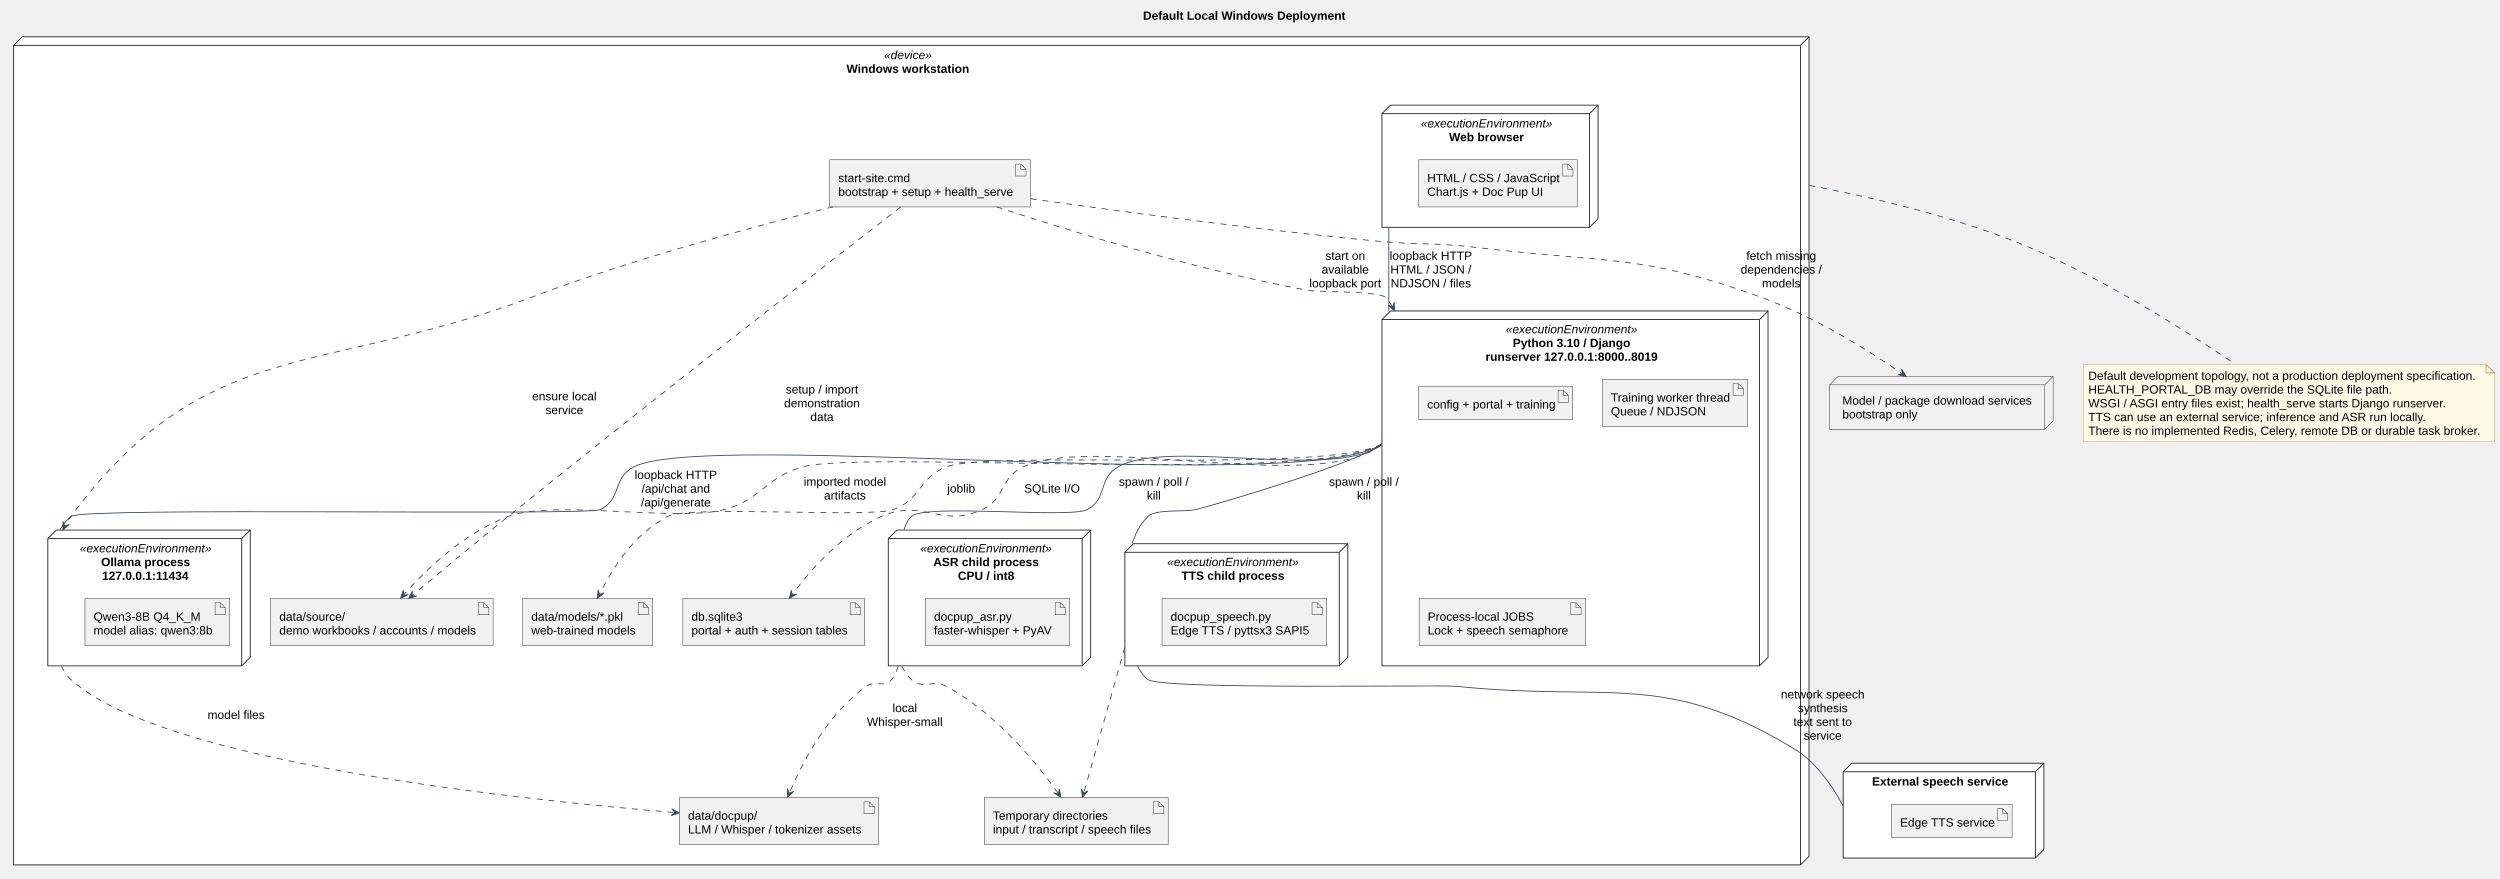
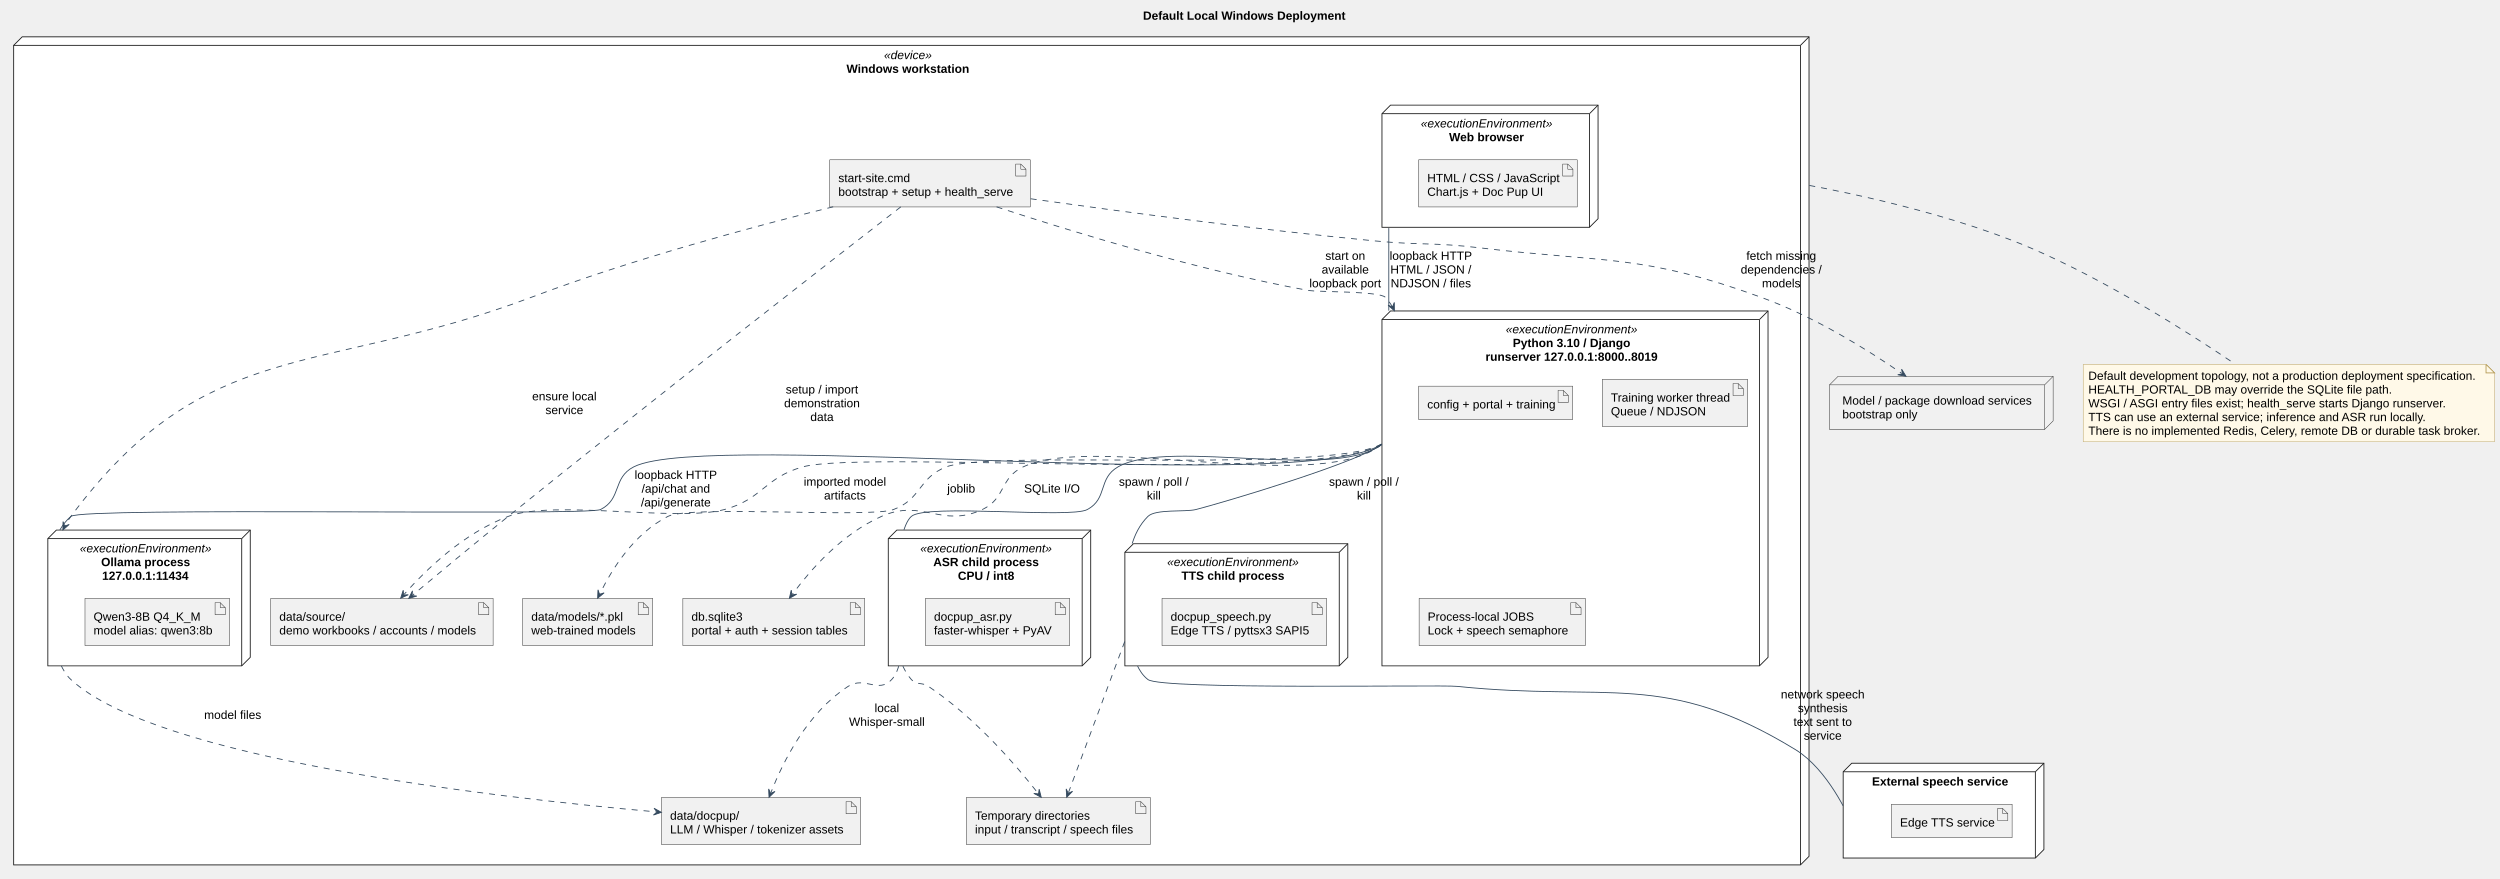
<svg xmlns="http://www.w3.org/2000/svg" contentStyleType="text/css" data-diagram-type="DESCRIPTION" height="1029px" preserveAspectRatio="none" style="width:2927px;height:1029px;background:#FFFFFF;" version="1.1" viewBox="0 0 2927 1029" width="2927px" zoomAndPan="magnify">
  <defs />
  <g>
    <g class="title" data-source-line="2">
      <text fill="#000000" font-family="Arial" font-size="14" font-weight="bold" lengthAdjust="spacing" textLength="237.241" x="1338.199" y="23.132">Default Local Windows Deployment</text>
    </g>
    <g class="cluster" data-entity="Host" data-source-line="3" data-uid="ent0002" id="cluster_Host">
      <polygon fill="#FFFFFF" points="16,53.099,26,43.099,2118,43.099,2118,1002.599,2108,1012.599,16,1012.599,16,53.099" style="stroke:#181818;stroke-width:1;" />
      <line style="stroke:#181818;stroke-width:1;" x1="2108" x2="2118" y1="53.099" y2="43.099" />
      <line style="stroke:#181818;stroke-width:1;" x1="16" x2="2108" y1="53.099" y2="53.099" />
      <line style="stroke:#181818;stroke-width:1;" x1="2108" x2="2108" y1="53.099" y2="1012.599" />
      <text fill="#000000" font-family="Arial" font-size="14" font-style="italic" lengthAdjust="spacing" textLength="56.041" x="1034.979" y="69.231">«device»</text>
      <text fill="#000000" font-family="Arial" font-size="14" font-weight="bold" lengthAdjust="spacing" textLength="143.89" x="991.055" y="85.329">Windows workstation</text>
    </g>
    <g class="cluster" data-entity="Browser" data-source-line="4" data-uid="ent0003" id="cluster_Browser">
      <polygon fill="#FFFFFF" points="1618,133.099,1628,123.099,1871,123.099,1871,256.099,1861,266.099,1618,266.099,1618,133.099" style="stroke:#181818;stroke-width:1;" />
      <line style="stroke:#181818;stroke-width:1;" x1="1861" x2="1871" y1="133.099" y2="123.099" />
      <line style="stroke:#181818;stroke-width:1;" x1="1618" x2="1861" y1="133.099" y2="133.099" />
      <line style="stroke:#181818;stroke-width:1;" x1="1861" x2="1861" y1="133.099" y2="266.099" />
      <text fill="#000000" font-family="Arial" font-size="14" font-style="italic" lengthAdjust="spacing" textLength="154.096" x="1663.452" y="149.231">«executionEnvironment»</text>
      <text fill="#000000" font-family="Arial" font-size="14" font-weight="bold" lengthAdjust="spacing" textLength="87.903" x="1696.548" y="165.329">Web browser</text>
    </g>
    <g class="cluster" data-entity="Django" data-source-line="7" data-uid="ent0005" id="cluster_Django">
      <polygon fill="#FFFFFF" points="1618,374.099,1628,364.099,2070,364.099,2070,769.599,2060,779.599,1618,779.599,1618,374.099" style="stroke:#181818;stroke-width:1;" />
      <line style="stroke:#181818;stroke-width:1;" x1="2060" x2="2070" y1="374.099" y2="364.099" />
      <line style="stroke:#181818;stroke-width:1;" x1="1618" x2="2060" y1="374.099" y2="374.099" />
      <line style="stroke:#181818;stroke-width:1;" x1="2060" x2="2060" y1="374.099" y2="779.599" />
      <text fill="#000000" font-family="Arial" font-size="14" font-style="italic" lengthAdjust="spacing" textLength="154.096" x="1762.952" y="390.231">«executionEnvironment»</text>
      <text fill="#000000" font-family="Arial" font-size="14" font-weight="bold" lengthAdjust="spacing" textLength="137.69" x="1771.155" y="406.329">Python 3.10 / Django</text>
      <text fill="#000000" font-family="Arial" font-size="14" font-weight="bold" lengthAdjust="spacing" textLength="201.599" x="1739.201" y="422.428">runserver 127.0.0.1:8000..8019</text>
    </g>
    <g class="cluster" data-entity="Ollama" data-source-line="12" data-uid="ent0009" id="cluster_Ollama">
      <polygon fill="#FFFFFF" points="56,630.599,66,620.599,293,620.599,293,769.599,283,779.599,56,779.599,56,630.599" style="stroke:#181818;stroke-width:1;" />
      <line style="stroke:#181818;stroke-width:1;" x1="283" x2="293" y1="630.599" y2="620.599" />
      <line style="stroke:#181818;stroke-width:1;" x1="56" x2="283" y1="630.599" y2="630.599" />
      <line style="stroke:#181818;stroke-width:1;" x1="283" x2="283" y1="630.599" y2="779.599" />
      <text fill="#000000" font-family="Arial" font-size="14" font-style="italic" lengthAdjust="spacing" textLength="154.096" x="93.452" y="646.731">«executionEnvironment»</text>
      <text fill="#000000" font-family="Arial" font-size="14" font-weight="bold" lengthAdjust="spacing" textLength="104.275" x="118.362" y="662.829">Ollama process</text>
      <text fill="#000000" font-family="Arial" font-size="14" font-weight="bold" lengthAdjust="spacing" textLength="101.978" x="119.511" y="678.928">127.0.0.1:11434</text>
    </g>
    <g class="cluster" data-entity="ASR" data-source-line="15" data-uid="ent0011" id="cluster_ASR">
      <polygon fill="#FFFFFF" points="1040,630.599,1050,620.599,1277,620.599,1277,769.599,1267,779.599,1040,779.599,1040,630.599" style="stroke:#181818;stroke-width:1;" />
      <line style="stroke:#181818;stroke-width:1;" x1="1267" x2="1277" y1="630.599" y2="620.599" />
      <line style="stroke:#181818;stroke-width:1;" x1="1040" x2="1267" y1="630.599" y2="630.599" />
      <line style="stroke:#181818;stroke-width:1;" x1="1267" x2="1267" y1="630.599" y2="779.599" />
      <text fill="#000000" font-family="Arial" font-size="14" font-style="italic" lengthAdjust="spacing" textLength="154.096" x="1077.452" y="646.731">«executionEnvironment»</text>
      <text fill="#000000" font-family="Arial" font-size="14" font-weight="bold" lengthAdjust="spacing" textLength="123.703" x="1092.648" y="662.829">ASR child process</text>
      <text fill="#000000" font-family="Arial" font-size="14" font-weight="bold" lengthAdjust="spacing" textLength="66.117" x="1121.441" y="678.928">CPU / int8</text>
    </g>
    <g class="cluster" data-entity="TTS" data-source-line="18" data-uid="ent0013" id="cluster_TTS">
      <polygon fill="#FFFFFF" points="1317,646.599,1327,636.599,1578,636.599,1578,769.599,1568,779.599,1317,779.599,1317,646.599" style="stroke:#181818;stroke-width:1;" />
      <line style="stroke:#181818;stroke-width:1;" x1="1568" x2="1578" y1="646.599" y2="636.599" />
      <line style="stroke:#181818;stroke-width:1;" x1="1317" x2="1568" y1="646.599" y2="646.599" />
      <line style="stroke:#181818;stroke-width:1;" x1="1568" x2="1568" y1="646.599" y2="779.599" />
      <text fill="#000000" font-family="Arial" font-size="14" font-style="italic" lengthAdjust="spacing" textLength="154.096" x="1366.452" y="662.731">«executionEnvironment»</text>
      <text fill="#000000" font-family="Arial" font-size="14" font-weight="bold" lengthAdjust="spacing" textLength="120.586" x="1383.207" y="678.829">TTS child process</text>
    </g>
    <g class="cluster" data-entity="Edge" data-source-line="28" data-uid="ent0021" id="cluster_Edge">
      <polygon fill="#FFFFFF" points="2158,903.599,2168,893.599,2393,893.599,2393,994.599,2383,1004.599,2158,1004.599,2158,903.599" style="stroke:#181818;stroke-width:1;" />
      <line style="stroke:#181818;stroke-width:1;" x1="2383" x2="2393" y1="903.599" y2="893.599" />
      <line style="stroke:#181818;stroke-width:1;" x1="2158" x2="2383" y1="903.599" y2="903.599" />
      <line style="stroke:#181818;stroke-width:1;" x1="2383" x2="2383" y1="903.599" y2="1004.599" />
      <text fill="#000000" font-family="Arial" font-size="14" font-weight="bold" lengthAdjust="spacing" textLength="159.544" x="2191.728" y="919.731">External speech service</text>
    </g>
    <g class="entity" data-entity="DB" data-source-line="21" data-uid="ent0015" id="entity_DB">
      <rect fill="#F1F1F1" height="55.197" style="stroke:#181818;stroke-width:0.5;" width="212.895" x="799.5" y="700.599" />
      <polygon fill="#F1F1F1" points="995.395,705.599,995.395,719.599,1007.395,719.599,1007.395,711.599,1001.395,705.599,995.395,705.599" style="stroke:#181818;stroke-width:0.5;" />
      <line style="stroke:#181818;stroke-width:0.5;" x1="1001.395" x2="1001.395" y1="705.599" y2="711.599" />
      <line style="stroke:#181818;stroke-width:0.5;" x1="1007.395" x2="1001.395" y1="711.599" y2="711.599" />
      <text fill="#000000" font-family="Arial" font-size="14" lengthAdjust="spacing" textLength="59.931" x="809.5" y="726.731">db.sqlite3</text>
      <text fill="#000000" font-family="Arial" font-size="14" lengthAdjust="spacing" textLength="182.895" x="809.5" y="742.829">portal + auth + session tables</text>
    </g>
    <g class="entity" data-entity="Models" data-source-line="22" data-uid="ent0016" id="entity_Models">
      <rect fill="#F1F1F1" height="55.197" style="stroke:#181818;stroke-width:0.5;" width="152.172" x="612" y="700.599" />
      <polygon fill="#F1F1F1" points="747.172,705.599,747.172,719.599,759.172,719.599,759.172,711.599,753.172,705.599,747.172,705.599" style="stroke:#181818;stroke-width:0.5;" />
      <line style="stroke:#181818;stroke-width:0.5;" x1="753.172" x2="753.172" y1="705.599" y2="711.599" />
      <line style="stroke:#181818;stroke-width:0.5;" x1="759.172" x2="753.172" y1="711.599" y2="711.599" />
      <text fill="#000000" font-family="Arial" font-size="14" lengthAdjust="spacing" textLength="107.393" x="622" y="726.731">data/models/*.pkl</text>
      <text fill="#000000" font-family="Arial" font-size="14" lengthAdjust="spacing" textLength="122.172" x="622" y="742.829">web-trained models</text>
    </g>
    <g class="entity" data-entity="AI" data-source-line="23" data-uid="ent0017" id="entity_AI">
-       <rect fill="#F1F1F1" height="55.197" style="stroke:#181818;stroke-width:0.5;" width="233.075" x="795.5" y="933.599" />
-       <polygon fill="#F1F1F1" points="1011.575,938.599,1011.575,952.599,1023.575,952.599,1023.575,944.599,1017.575,938.599,1011.575,938.599" style="stroke:#181818;stroke-width:0.5;" />
-       <line style="stroke:#181818;stroke-width:0.5;" x1="1017.575" x2="1017.575" y1="938.599" y2="944.599" />
-       <line style="stroke:#181818;stroke-width:0.5;" x1="1023.575" x2="1017.575" y1="944.599" y2="944.599" />
-       <text fill="#000000" font-family="Arial" font-size="14" lengthAdjust="spacing" textLength="80.958" x="805.5" y="959.731">data/docpup/</text>
-       <text fill="#000000" font-family="Arial" font-size="14" lengthAdjust="spacing" textLength="203.075" x="805.5" y="975.829">LLM / Whisper / tokenizer assets</text>
+       <rect fill="#F1F1F1" height="55.197" style="stroke:#181818;stroke-width:0.5;" width="233.075" x="774.5" y="933.599" />
+       <polygon fill="#F1F1F1" points="990.575,938.599,990.575,952.599,1002.575,952.599,1002.575,944.599,996.575,938.599,990.575,938.599" style="stroke:#181818;stroke-width:0.5;" />
+       <line style="stroke:#181818;stroke-width:0.5;" x1="996.575" x2="996.575" y1="938.599" y2="944.599" />
+       <line style="stroke:#181818;stroke-width:0.5;" x1="1002.575" x2="996.575" y1="944.599" y2="944.599" />
+       <text fill="#000000" font-family="Arial" font-size="14" lengthAdjust="spacing" textLength="80.958" x="784.5" y="959.731">data/docpup/</text>
+       <text fill="#000000" font-family="Arial" font-size="14" lengthAdjust="spacing" textLength="203.075" x="784.5" y="975.829">LLM / Whisper / tokenizer assets</text>
    </g>
    <g class="entity" data-entity="Source" data-source-line="24" data-uid="ent0018" id="entity_Source">
      <rect fill="#F1F1F1" height="55.197" style="stroke:#181818;stroke-width:0.5;" width="260.33" x="317" y="700.599" />
      <polygon fill="#F1F1F1" points="560.33,705.599,560.33,719.599,572.33,719.599,572.33,711.599,566.33,705.599,560.33,705.599" style="stroke:#181818;stroke-width:0.5;" />
      <line style="stroke:#181818;stroke-width:0.5;" x1="566.33" x2="566.33" y1="705.599" y2="711.599" />
      <line style="stroke:#181818;stroke-width:0.5;" x1="572.33" x2="566.33" y1="711.599" y2="711.599" />
      <text fill="#000000" font-family="Arial" font-size="14" lengthAdjust="spacing" textLength="77.048" x="327" y="726.731">data/source/</text>
      <text fill="#000000" font-family="Arial" font-size="14" lengthAdjust="spacing" textLength="230.33" x="327" y="742.829">demo workbooks / accounts / models</text>
    </g>
    <g class="entity" data-entity="Temp" data-source-line="25" data-uid="ent0019" id="entity_Temp">
-       <rect fill="#F1F1F1" height="55.197" style="stroke:#181818;stroke-width:0.5;" width="215.199" x="1152.5" y="933.599" />
-       <polygon fill="#F1F1F1" points="1350.699,938.599,1350.699,952.599,1362.699,952.599,1362.699,944.599,1356.699,938.599,1350.699,938.599" style="stroke:#181818;stroke-width:0.5;" />
-       <line style="stroke:#181818;stroke-width:0.5;" x1="1356.699" x2="1356.699" y1="938.599" y2="944.599" />
-       <line style="stroke:#181818;stroke-width:0.5;" x1="1362.699" x2="1356.699" y1="944.599" y2="944.599" />
-       <text fill="#000000" font-family="Arial" font-size="14" lengthAdjust="spacing" textLength="136.151" x="1162.5" y="959.731">Temporary directories</text>
-       <text fill="#000000" font-family="Arial" font-size="14" lengthAdjust="spacing" textLength="185.199" x="1162.5" y="975.829">input / transcript / speech files</text>
+       <rect fill="#F1F1F1" height="55.197" style="stroke:#181818;stroke-width:0.5;" width="215.199" x="1131.5" y="933.599" />
+       <polygon fill="#F1F1F1" points="1329.699,938.599,1329.699,952.599,1341.699,952.599,1341.699,944.599,1335.699,938.599,1329.699,938.599" style="stroke:#181818;stroke-width:0.5;" />
+       <line style="stroke:#181818;stroke-width:0.5;" x1="1335.699" x2="1335.699" y1="938.599" y2="944.599" />
+       <line style="stroke:#181818;stroke-width:0.5;" x1="1341.699" x2="1335.699" y1="944.599" y2="944.599" />
+       <text fill="#000000" font-family="Arial" font-size="14" lengthAdjust="spacing" textLength="136.151" x="1141.5" y="959.731">Temporary directories</text>
+       <text fill="#000000" font-family="Arial" font-size="14" lengthAdjust="spacing" textLength="185.199" x="1141.5" y="975.829">input / transcript / speech files</text>
    </g>
    <g class="entity" data-entity="Launcher" data-source-line="26" data-uid="ent0020" id="entity_Launcher">
      <rect fill="#F1F1F1" height="55.197" style="stroke:#181818;stroke-width:0.5;" width="234.695" x="971.5" y="187.099" />
      <polygon fill="#F1F1F1" points="1189.195,192.099,1189.195,206.099,1201.195,206.099,1201.195,198.099,1195.195,192.099,1189.195,192.099" style="stroke:#181818;stroke-width:0.5;" />
      <line style="stroke:#181818;stroke-width:0.5;" x1="1195.195" x2="1195.195" y1="192.099" y2="198.099" />
      <line style="stroke:#181818;stroke-width:0.5;" x1="1201.195" x2="1195.195" y1="198.099" y2="198.099" />
      <text fill="#000000" font-family="Arial" font-size="14" lengthAdjust="spacing" textLength="84.014" x="981.5" y="213.231">start-site.cmd</text>
      <text fill="#000000" font-family="Arial" font-size="14" lengthAdjust="spacing" textLength="204.695" x="981.5" y="229.329">bootstrap + setup + health_serve</text>
    </g>
    <g class="entity" data-entity="Front" data-source-line="5" data-uid="ent0004" id="entity_Front">
      <rect fill="#F1F1F1" height="55.197" style="stroke:#181818;stroke-width:0.5;" width="185.593" x="1661" y="187.099" />
      <polygon fill="#F1F1F1" points="1829.593,192.099,1829.593,206.099,1841.593,206.099,1841.593,198.099,1835.593,192.099,1829.593,192.099" style="stroke:#181818;stroke-width:0.5;" />
      <line style="stroke:#181818;stroke-width:0.5;" x1="1835.593" x2="1835.593" y1="192.099" y2="198.099" />
      <line style="stroke:#181818;stroke-width:0.5;" x1="1841.593" x2="1835.593" y1="198.099" y2="198.099" />
      <text fill="#000000" font-family="Arial" font-size="14" lengthAdjust="spacing" textLength="155.593" x="1671" y="213.231">HTML / CSS / JavaScript</text>
      <text fill="#000000" font-family="Arial" font-size="14" lengthAdjust="spacing" textLength="135.775" x="1671" y="229.329">Chart.js + Doc Pup UI</text>
    </g>
    <g class="entity" data-entity="App" data-source-line="8" data-uid="ent0006" id="entity_App">
      <rect fill="#F1F1F1" height="39.099" style="stroke:#181818;stroke-width:0.5;" width="180.206" x="1661" y="452.099" />
      <polygon fill="#F1F1F1" points="1824.206,457.099,1824.206,471.099,1836.206,471.099,1836.206,463.099,1830.206,457.099,1824.206,457.099" style="stroke:#181818;stroke-width:0.5;" />
      <line style="stroke:#181818;stroke-width:0.5;" x1="1830.206" x2="1830.206" y1="457.099" y2="463.099" />
      <line style="stroke:#181818;stroke-width:0.5;" x1="1836.206" x2="1830.206" y1="463.099" y2="463.099" />
      <text fill="#000000" font-family="Arial" font-size="14" lengthAdjust="spacing" textLength="150.206" x="1671" y="478.231">config + portal + training</text>
    </g>
    <g class="entity" data-entity="Worker" data-source-line="9" data-uid="ent0007" id="entity_Worker">
      <rect fill="#F1F1F1" height="55.197" style="stroke:#181818;stroke-width:0.5;" width="170.061" x="1876" y="444.099" />
      <polygon fill="#F1F1F1" points="2029.062,449.099,2029.062,463.099,2041.062,463.099,2041.062,455.099,2035.062,449.099,2029.062,449.099" style="stroke:#181818;stroke-width:0.5;" />
      <line style="stroke:#181818;stroke-width:0.5;" x1="2035.062" x2="2035.062" y1="449.099" y2="455.099" />
      <line style="stroke:#181818;stroke-width:0.5;" x1="2041.062" x2="2035.062" y1="455.099" y2="455.099" />
      <text fill="#000000" font-family="Arial" font-size="14" lengthAdjust="spacing" textLength="140.061" x="1886" y="470.231">Training worker thread</text>
      <text fill="#000000" font-family="Arial" font-size="14" lengthAdjust="spacing" textLength="111.262" x="1886" y="486.329">Queue / NDJSON</text>
    </g>
    <g class="entity" data-entity="Locks" data-source-line="10" data-uid="ent0008" id="entity_Locks">
      <rect fill="#F1F1F1" height="55.197" style="stroke:#181818;stroke-width:0.5;" width="194.602" x="1661.5" y="700.599" />
      <polygon fill="#F1F1F1" points="1839.102,705.599,1839.102,719.599,1851.102,719.599,1851.102,711.599,1845.102,705.599,1839.102,705.599" style="stroke:#181818;stroke-width:0.5;" />
      <line style="stroke:#181818;stroke-width:0.5;" x1="1845.102" x2="1845.102" y1="705.599" y2="711.599" />
      <line style="stroke:#181818;stroke-width:0.5;" x1="1851.102" x2="1845.102" y1="711.599" y2="711.599" />
      <text fill="#000000" font-family="Arial" font-size="14" lengthAdjust="spacing" textLength="124.482" x="1671.5" y="726.731">Process-local JOBS</text>
      <text fill="#000000" font-family="Arial" font-size="14" lengthAdjust="spacing" textLength="164.602" x="1671.5" y="742.829">Lock + speech semaphore</text>
    </g>
    <g class="entity" data-entity="Qwen" data-source-line="13" data-uid="ent0010" id="entity_Qwen">
      <rect fill="#F1F1F1" height="55.197" style="stroke:#181818;stroke-width:0.5;" width="169.31" x="99.5" y="700.599" />
      <polygon fill="#F1F1F1" points="251.81,705.599,251.81,719.599,263.81,719.599,263.81,711.599,257.81,705.599,251.81,705.599" style="stroke:#181818;stroke-width:0.5;" />
      <line style="stroke:#181818;stroke-width:0.5;" x1="257.81" x2="257.81" y1="705.599" y2="711.599" />
      <line style="stroke:#181818;stroke-width:0.5;" x1="263.81" x2="257.81" y1="711.599" y2="711.599" />
      <text fill="#000000" font-family="Arial" font-size="14" lengthAdjust="spacing" textLength="125.282" x="109.5" y="726.731">Qwen3-8B Q4_K_M</text>
      <text fill="#000000" font-family="Arial" font-size="14" lengthAdjust="spacing" textLength="139.31" x="109.5" y="742.829">model alias: qwen3:8b</text>
    </g>
    <g class="entity" data-entity="AsrCode" data-source-line="16" data-uid="ent0012" id="entity_AsrCode">
      <rect fill="#F1F1F1" height="55.197" style="stroke:#181818;stroke-width:0.5;" width="168.886" x="1083.5" y="700.599" />
      <polygon fill="#F1F1F1" points="1235.386,705.599,1235.386,719.599,1247.386,719.599,1247.386,711.599,1241.386,705.599,1235.386,705.599" style="stroke:#181818;stroke-width:0.5;" />
      <line style="stroke:#181818;stroke-width:0.5;" x1="1241.386" x2="1241.386" y1="705.599" y2="711.599" />
      <line style="stroke:#181818;stroke-width:0.5;" x1="1247.386" x2="1241.386" y1="711.599" y2="711.599" />
      <text fill="#000000" font-family="Arial" font-size="14" lengthAdjust="spacing" textLength="91.841" x="1093.5" y="726.731">docpup_asr.py</text>
      <text fill="#000000" font-family="Arial" font-size="14" lengthAdjust="spacing" textLength="138.886" x="1093.5" y="742.829">faster-whisper + PyAV</text>
    </g>
    <g class="entity" data-entity="SpeechCode" data-source-line="19" data-uid="ent0014" id="entity_SpeechCode">
      <rect fill="#F1F1F1" height="55.197" style="stroke:#181818;stroke-width:0.5;" width="192.627" x="1360.5" y="700.599" />
      <polygon fill="#F1F1F1" points="1536.127,705.599,1536.127,719.599,1548.127,719.599,1548.127,711.599,1542.127,705.599,1536.127,705.599" style="stroke:#181818;stroke-width:0.5;" />
      <line style="stroke:#181818;stroke-width:0.5;" x1="1542.127" x2="1542.127" y1="705.599" y2="711.599" />
      <line style="stroke:#181818;stroke-width:0.5;" x1="1548.127" x2="1542.127" y1="711.599" y2="711.599" />
      <text fill="#000000" font-family="Arial" font-size="14" lengthAdjust="spacing" textLength="117.537" x="1370.5" y="726.731">docpup_speech.py</text>
      <text fill="#000000" font-family="Arial" font-size="14" lengthAdjust="spacing" textLength="162.627" x="1370.5" y="742.829">Edge TTS / pyttsx3 SAPI5</text>
    </g>
    <g class="entity" data-entity="CloudTTS" data-source-line="29" data-uid="ent0022" id="entity_CloudTTS">
      <rect fill="#F1F1F1" height="39.099" style="stroke:#181818;stroke-width:0.5;" width="141.262" x="2214.5" y="941.599" />
      <polygon fill="#F1F1F1" points="2338.762,946.599,2338.762,960.599,2350.762,960.599,2350.762,952.599,2344.762,946.599,2338.762,946.599" style="stroke:#181818;stroke-width:0.5;" />
      <line style="stroke:#181818;stroke-width:0.5;" x1="2344.762" x2="2344.762" y1="946.599" y2="952.599" />
      <line style="stroke:#181818;stroke-width:0.5;" x1="2350.762" x2="2344.762" y1="952.599" y2="952.599" />
      <text fill="#000000" font-family="Arial" font-size="14" lengthAdjust="spacing" textLength="111.262" x="2224.5" y="967.731">Edge TTS service</text>
    </g>
    <g class="entity" data-entity="Downloads" data-source-line="31" data-uid="ent0023" id="entity_Downloads">
      <polygon fill="#F1F1F1" points="2142,450.599,2152,440.599,2403.792,440.599,2403.792,492.796,2393.792,502.796,2142,502.796,2142,450.599" style="stroke:#181818;stroke-width:0.5;" />
      <line style="stroke:#181818;stroke-width:0.5;" x1="2393.792" x2="2403.792" y1="450.599" y2="440.599" />
      <line style="stroke:#181818;stroke-width:0.5;" x1="2142" x2="2393.792" y1="450.599" y2="450.599" />
      <line style="stroke:#181818;stroke-width:0.5;" x1="2393.792" x2="2393.792" y1="450.599" y2="502.796" />
      <text fill="#000000" font-family="Arial" font-size="14" lengthAdjust="spacing" textLength="221.792" x="2157" y="473.731">Model / package download services</text>
      <text fill="#000000" font-family="Arial" font-size="14" lengthAdjust="spacing" textLength="87.944" x="2157" y="489.829">bootstrap only</text>
    </g>
    <g class="entity" data-entity="GMN40" data-source-line="49" data-uid="ent0041" id="entity_GMN40">
      <path d="M2439,426.599 L2439,517.092 L2920.64,517.092 L2920.64,436.599 L2910.64,426.599 L2439,426.599" fill="#FFF9E8" style="stroke:#B49A55;stroke-width:0.5;" />
      <path d="M2910.64,426.599 L2910.64,436.599 L2920.64,436.599 L2910.64,426.599" fill="#FFF9E8" style="stroke:#B49A55;stroke-width:1;" />
      <text fill="#000000" font-family="Arial" font-size="14" lengthAdjust="spacing" textLength="454.508" x="2445" y="444.731">Default development topology, not a production deployment specification.</text>
      <text fill="#000000" font-family="Arial" font-size="14" lengthAdjust="spacing" textLength="357.93" x="2445" y="460.829">HEALTH_PORTAL_DB may override the SQLite file path.</text>
      <text fill="#000000" font-family="Arial" font-size="14" lengthAdjust="spacing" textLength="420.157" x="2445" y="476.928">WSGI / ASGI entry files exist; health_serve starts Django runserver.</text>
      <text fill="#000000" font-family="Arial" font-size="14" lengthAdjust="spacing" textLength="396.86" x="2445" y="493.026">TTS can use an external service; inference and ASR run locally.</text>
      <text fill="#000000" font-family="Arial" font-size="14" lengthAdjust="spacing" textLength="460.64" x="2445" y="509.125">There is no implemented Redis, Celery, remote DB or durable task broker.</text>
    </g>
    <g class="link" data-entity-1="Browser" data-entity-2="Django" data-source-line="32" data-uid="lnk24" id="link_Browser_Django">
      <path d="M1626,267.036 C1626,267.439 1626,267.843 1626,268.249 C1626,269.06 1626,269.878 1626,270.702 C1626,272.349 1626,274.021 1626,275.715 C1626,282.491 1626,289.623 1626,296.992 C1626,311.731 1626,327.421 1626,343.11 C1626,347.032 1626,350.954 1626,354.862 C1626,356.815 1626,358.765 1626,360.71 C1626,361.682 1626,362.653 1626,363.622" fill="none" id="Browser-Django" style="stroke:#34495E;stroke-width:1;" />
      <text fill="#000000" font-family="Arial" font-size="14" lengthAdjust="spacing" textLength="56.041" x="1627" y="304.231">loopback</text>
      <text fill="#000000" font-family="Arial" font-size="14" lengthAdjust="spacing" textLength="3.89" x="1683.041" y="304.231"> </text>
      <text fill="#000000" font-family="Arial" font-size="14" lengthAdjust="spacing" textLength="36.552" x="1686.931" y="304.231">HTTP</text>
      <text fill="#000000" font-family="Arial" font-size="14" lengthAdjust="spacing" textLength="38.11" x="1627.793" y="320.329">HTML</text>
      <text fill="#000000" font-family="Arial" font-size="14" lengthAdjust="spacing" textLength="3.89" x="1665.903" y="320.329"> </text>
      <text fill="#000000" font-family="Arial" font-size="14" lengthAdjust="spacing" textLength="3.89" x="1669.793" y="320.329">/</text>
      <text fill="#000000" font-family="Arial" font-size="14" lengthAdjust="spacing" textLength="3.89" x="1673.683" y="320.329"> </text>
      <text fill="#000000" font-family="Arial" font-size="14" lengthAdjust="spacing" textLength="37.338" x="1677.572" y="320.329">JSON</text>
      <text fill="#000000" font-family="Arial" font-size="14" lengthAdjust="spacing" textLength="3.89" x="1714.91" y="320.329"> </text>
      <text fill="#000000" font-family="Arial" font-size="14" lengthAdjust="spacing" textLength="3.89" x="1718.8" y="320.329">/</text>
      <text fill="#000000" font-family="Arial" font-size="14" lengthAdjust="spacing" textLength="57.559" x="1628.179" y="336.428">NDJSON</text>
      <text fill="#000000" font-family="Arial" font-size="14" lengthAdjust="spacing" textLength="3.89" x="1685.738" y="336.428"> </text>
      <text fill="#000000" font-family="Arial" font-size="14" lengthAdjust="spacing" textLength="3.89" x="1689.627" y="336.428">/</text>
      <text fill="#000000" font-family="Arial" font-size="14" lengthAdjust="spacing" textLength="3.89" x="1693.517" y="336.428"> </text>
      <text fill="#000000" font-family="Arial" font-size="14" lengthAdjust="spacing" textLength="24.896" x="1697.407" y="336.428">files</text>
    </g>
    <g class="link" data-entity-1="Django" data-entity-2="Ollama" data-source-line="33" data-uid="lnk25" id="link_Django_Ollama">
      <path d="M1617.098,520.367 C1616.723,520.607 1616.339,520.846 1615.945,521.081 C1615.156,521.553 1614.33,522.016 1613.467,522.47 C1610.013,524.288 1605.963,525.968 1601.356,527.52 C1592.143,530.624 1580.702,533.214 1567.347,535.357 C1540.636,539.643 1506.27,542.14 1466.759,543.387 C1387.736,545.879 1288.13,543.366 1188.023,540.141 C987.808,533.691 785.585,524.394 742,546.599 C716.89,559.389 728.25,584.069 703,596.599 C687.57,604.259 96.01,593.309 83,604.599 C77.88,609.042 73.732,614.247 70.395,619.959 C70.291,620.137 70.188,620.316 70.085,620.495" fill="none" id="Django-Ollama" style="stroke:#34495E;stroke-width:1;" />
      <text fill="#000000" font-family="Arial" font-size="14" lengthAdjust="spacing" textLength="56.041" x="743" y="560.731">loopback</text>
      <text fill="#000000" font-family="Arial" font-size="14" lengthAdjust="spacing" textLength="3.89" x="799.041" y="560.731"> </text>
      <text fill="#000000" font-family="Arial" font-size="14" lengthAdjust="spacing" textLength="36.552" x="802.931" y="560.731">HTTP</text>
      <text fill="#000000" font-family="Arial" font-size="14" lengthAdjust="spacing" textLength="52.924" x="751.155" y="576.829">/api/chat</text>
      <text fill="#000000" font-family="Arial" font-size="14" lengthAdjust="spacing" textLength="3.89" x="804.079" y="576.829"> </text>
      <text fill="#000000" font-family="Arial" font-size="14" lengthAdjust="spacing" textLength="23.358" x="807.969" y="576.829">and</text>
      <text fill="#000000" font-family="Arial" font-size="14" lengthAdjust="spacing" textLength="81.731" x="750.376" y="592.928">/api/generate</text>
    </g>
    <g class="link" data-entity-1="Django" data-entity-2="ASR" data-source-line="34" data-uid="lnk26" id="link_Django_ASR">
      <path d="M1617.618,520.433 C1617.393,520.605 1617.166,520.775 1616.938,520.944 C1615.106,522.295 1613.133,523.55 1611.028,524.716 C1606.818,527.047 1602.079,529.02 1596.885,530.681 C1586.495,534.004 1574.281,536.081 1560.821,537.289 C1533.902,539.706 1501.998,538.646 1469.741,537.126 C1405.227,534.086 1339.3,529.204 1309,546.599 C1285.25,560.229 1297.12,583.649 1273,596.599 C1252.82,607.439 1084.1,589.359 1067,604.599 C1064.469,606.854 1062.273,610.409 1060.368,614.909 C1059.892,616.034 1059.434,617.219 1058.993,618.456 C1058.773,619.075 1058.557,619.708 1058.345,620.353" fill="none" id="Django-ASR" style="stroke:#34495E;stroke-width:1;" />
      <text fill="#000000" font-family="Arial" font-size="14" lengthAdjust="spacing" textLength="40.469" x="1310" y="568.731">spawn</text>
      <text fill="#000000" font-family="Arial" font-size="14" lengthAdjust="spacing" textLength="3.89" x="1350.469" y="568.731"> </text>
      <text fill="#000000" font-family="Arial" font-size="14" lengthAdjust="spacing" textLength="3.89" x="1354.358" y="568.731">/</text>
      <text fill="#000000" font-family="Arial" font-size="14" lengthAdjust="spacing" textLength="3.89" x="1358.248" y="568.731"> </text>
      <text fill="#000000" font-family="Arial" font-size="14" lengthAdjust="spacing" textLength="21.793" x="1362.138" y="568.731">poll</text>
      <text fill="#000000" font-family="Arial" font-size="14" lengthAdjust="spacing" textLength="3.89" x="1383.931" y="568.731"> </text>
      <text fill="#000000" font-family="Arial" font-size="14" lengthAdjust="spacing" textLength="3.89" x="1387.82" y="568.731">/</text>
      <text fill="#000000" font-family="Arial" font-size="14" lengthAdjust="spacing" textLength="16.331" x="1342.689" y="584.829">kill</text>
    </g>
    <g class="link" data-entity-1="Django" data-entity-2="TTS" data-source-line="35" data-uid="lnk27" id="link_Django_TTS">
      <path d="M1617.946,520.279 C1617.688,520.466 1617.421,520.656 1617.145,520.847 C1614.936,522.376 1612.162,524.011 1608.902,525.734 C1602.382,529.179 1593.916,532.973 1584.127,536.962 C1564.551,544.941 1539.687,553.699 1514.529,562.006 C1464.213,578.621 1412.72,593.434 1400,596.599 C1387.8,599.639 1352.94,595.759 1344,604.599 C1339.178,609.364 1335.254,614.811 1332.082,620.7 C1330.495,623.644 1329.097,626.699 1327.867,629.835 C1327.253,631.403 1326.68,632.991 1326.148,634.595 C1326.014,634.996 1325.884,635.398 1325.756,635.801 C1325.692,636.003 1325.628,636.204 1325.565,636.406" fill="none" id="Django-TTS" style="stroke:#34495E;stroke-width:1;" />
      <text fill="#000000" font-family="Arial" font-size="14" lengthAdjust="spacing" textLength="40.469" x="1556" y="568.731">spawn</text>
      <text fill="#000000" font-family="Arial" font-size="14" lengthAdjust="spacing" textLength="3.89" x="1596.469" y="568.731"> </text>
      <text fill="#000000" font-family="Arial" font-size="14" lengthAdjust="spacing" textLength="3.89" x="1600.358" y="568.731">/</text>
      <text fill="#000000" font-family="Arial" font-size="14" lengthAdjust="spacing" textLength="3.89" x="1604.248" y="568.731"> </text>
      <text fill="#000000" font-family="Arial" font-size="14" lengthAdjust="spacing" textLength="21.793" x="1608.138" y="568.731">poll</text>
      <text fill="#000000" font-family="Arial" font-size="14" lengthAdjust="spacing" textLength="3.89" x="1629.931" y="568.731"> </text>
      <text fill="#000000" font-family="Arial" font-size="14" lengthAdjust="spacing" textLength="3.89" x="1633.82" y="568.731">/</text>
      <text fill="#000000" font-family="Arial" font-size="14" lengthAdjust="spacing" textLength="16.331" x="1588.689" y="584.829">kill</text>
    </g>
    <g class="link" data-entity-1="Django" data-entity-2="DB" data-source-line="36" data-uid="lnk28" id="link_Django_DB">
      <path d="M1617.817,520.312 C1617.523,520.549 1617.226,520.784 1616.926,521.016 C1616.326,521.482 1615.715,521.939 1615.091,522.388 C1612.597,524.184 1609.917,525.85 1607.061,527.391 C1601.349,530.475 1594.938,533.066 1587.921,535.227 C1573.887,539.55 1557.433,542.154 1539.318,543.544 C1503.088,546.325 1460.214,544.251 1416.776,541.364 C1329.9,535.589 1240.765,526.559 1198,546.599 C1170.11,559.669 1177.91,583.569 1150,596.599 C1102.37,618.829 1080.01,583.189 1032,604.599 C985.47,625.349 949.608,666.342 927.808,695.683" fill="none" id="Django-to-DB" style="stroke:#34495E;stroke-width:1;stroke-dasharray:7,7;" />
      <polygon fill="#34495E" points="924.23,700.499,932.808,695.66,927.212,696.485,926.387,690.889,924.23,700.499" style="stroke:#34495E;stroke-width:1;" />
      <text fill="#000000" font-family="Arial" font-size="14" lengthAdjust="spacing" textLength="42.8" x="1199" y="576.731">SQLite</text>
      <text fill="#000000" font-family="Arial" font-size="14" lengthAdjust="spacing" textLength="3.89" x="1241.8" y="576.731"> </text>
      <text fill="#000000" font-family="Arial" font-size="14" lengthAdjust="spacing" textLength="18.669" x="1245.689" y="576.731">I/O</text>
    </g>
    <g class="link" data-entity-1="Django" data-entity-2="Models" data-source-line="37" data-uid="lnk29" id="link_Django_Models">
      <path d="M1617.795,519.708 C1617.556,519.848 1617.311,519.988 1617.061,520.127 C1615.06,521.237 1612.713,522.282 1610.041,523.266 C1604.697,525.234 1598.057,526.958 1590.303,528.466 C1574.794,531.484 1554.826,533.64 1531.854,535.174 C1485.909,538.242 1427.947,538.816 1369.601,538.791 C1252.91,538.741 1134.685,536.294 1108,546.599 C1074.98,559.349 1079.2,584.309 1046,596.599 C1018.48,606.789 808.12,591.219 782,604.599 C742.15,625.009 716.947,665.539 702.397,694.999" fill="none" id="Django-to-Models" style="stroke:#34495E;stroke-width:1;stroke-dasharray:7,7;" />
      <polygon fill="#34495E" points="699.74,700.379,707.312,694.081,701.954,695.896,700.139,690.538,699.74,700.379" style="stroke:#34495E;stroke-width:1;" />
      <text fill="#000000" font-family="Arial" font-size="14" lengthAdjust="spacing" textLength="32.69" x="1109" y="576.731">joblib</text>
    </g>
    <g class="link" data-entity-1="Django" data-entity-2="Source" data-source-line="38" data-uid="lnk30" id="link_Django_Source">
      <path d="M1617.332,520.126 C1616.725,520.501 1616.088,520.871 1615.423,521.235 C1612.764,522.691 1609.646,524.058 1606.101,525.343 C1599.012,527.912 1590.211,530.149 1579.939,532.091 C1559.395,535.976 1532.966,538.684 1502.566,540.525 C1441.766,544.206 1365.082,544.417 1287.829,543.625 C1133.322,542.041 976.54,536.449 940,546.599 C895.16,559.049 892.92,584.419 848,596.599 C793.71,611.319 647.61,584.709 595,604.599 C542.74,624.359 499.498,666.216 473.088,695.906" fill="none" id="Django-to-Source" style="stroke:#34495E;stroke-width:1;stroke-dasharray:7,7;" />
      <polygon fill="#34495E" points="469.1,700.389,478.07,696.323,472.423,696.653,472.093,691.006,469.1,700.389" style="stroke:#34495E;stroke-width:1;" />
      <text fill="#000000" font-family="Arial" font-size="14" lengthAdjust="spacing" textLength="54.469" x="941" y="568.731">imported</text>
      <text fill="#000000" font-family="Arial" font-size="14" lengthAdjust="spacing" textLength="3.89" x="995.469" y="568.731"> </text>
      <text fill="#000000" font-family="Arial" font-size="14" lengthAdjust="spacing" textLength="38.131" x="999.358" y="568.731">model</text>
      <text fill="#000000" font-family="Arial" font-size="14" lengthAdjust="spacing" textLength="49.014" x="964.738" y="584.829">artifacts</text>
    </g>
    <g class="link" data-entity-1="Ollama" data-entity-2="AI" data-source-line="39" data-uid="lnk31" id="link_Ollama_AI">
-       <path d="M71.872,779.684 C72.26,780.538 72.667,781.382 73.093,782.215 C73.945,783.882 74.874,785.504 75.885,787.067 C77.907,790.192 80.261,793.077 83,795.599 C185.48,889.959 586.011,934.341 789.171,951.231" fill="none" id="Ollama-to-AI" style="stroke:#34495E;stroke-width:1;stroke-dasharray:7,7;" />
-       <polygon fill="#34495E" points="795.15,951.729,786.512,946.997,790.167,951.314,785.85,954.969,795.15,951.729" style="stroke:#34495E;stroke-width:1;" />
-       <text fill="#000000" font-family="Arial" font-size="14" lengthAdjust="spacing" textLength="38.131" x="243" y="841.731">model</text>
-       <text fill="#000000" font-family="Arial" font-size="14" lengthAdjust="spacing" textLength="3.89" x="281.131" y="841.731"> </text>
-       <text fill="#000000" font-family="Arial" font-size="14" lengthAdjust="spacing" textLength="24.896" x="285.021" y="841.731">files</text>
+       <path d="M71.892,779.664 C72.28,780.518 72.686,781.363 73.112,782.197 C73.963,783.864 74.89,785.488 75.899,787.052 C77.918,790.181 80.267,793.071 83,795.599 C182.29,887.479 569.404,932.826 768.364,950.546" fill="none" id="Ollama-to-AI" style="stroke:#34495E;stroke-width:1;stroke-dasharray:7,7;" />
+       <polygon fill="#34495E" points="774.34,951.079,765.73,946.296,769.36,950.635,765.021,954.264,774.34,951.079" style="stroke:#34495E;stroke-width:1;" />
+       <text fill="#000000" font-family="Arial" font-size="14" lengthAdjust="spacing" textLength="38.131" x="239" y="841.731">model</text>
+       <text fill="#000000" font-family="Arial" font-size="14" lengthAdjust="spacing" textLength="3.89" x="277.131" y="841.731"> </text>
+       <text fill="#000000" font-family="Arial" font-size="14" lengthAdjust="spacing" textLength="24.896" x="281.021" y="841.731">files</text>
    </g>
    <g class="link" data-entity-1="ASR" data-entity-2="AI" data-source-line="40" data-uid="lnk32" id="link_ASR_AI">
-       <path d="M1051.623,779.83 C1051.595,779.939 1051.568,780.047 1051.54,780.155 C1051.427,780.587 1051.309,781.018 1051.186,781.447 C1050.691,783.16 1050.106,784.842 1049.419,786.476 C1048.047,789.743 1046.269,792.822 1044,795.599 C1035.27,806.289 1025.18,795.499 1014,803.599 C967.91,836.989 939.402,892.62 924.572,927.78" fill="none" id="ASR-to-AI" style="stroke:#34495E;stroke-width:1;stroke-dasharray:7,7;" />
-       <polygon fill="#34495E" points="922.24,933.309,929.423,926.571,924.183,928.702,922.052,923.462,922.24,933.309" style="stroke:#34495E;stroke-width:1;" />
-       <text fill="#000000" font-family="Arial" font-size="14" lengthAdjust="spacing" textLength="28.793" x="1044.941" y="833.731">local</text>
-       <text fill="#000000" font-family="Arial" font-size="14" lengthAdjust="spacing" textLength="88.676" x="1015" y="849.829">Whisper-small</text>
+       <path d="M1052.161,779.898 C1052.104,780.112 1052.047,780.327 1051.988,780.54 C1051.869,780.967 1051.745,781.393 1051.615,781.816 C1051.094,783.507 1050.476,785.16 1049.75,786.759 C1048.297,789.959 1046.411,792.945 1044,795.599 C1028.57,812.579 1012.26,791.129 993,803.599 C944.81,834.789 916.699,892.076 902.579,927.916" fill="none" id="ASR-to-AI" style="stroke:#34495E;stroke-width:1;stroke-dasharray:7,7;" />
+       <polygon fill="#34495E" points="900.38,933.499,907.401,926.591,902.213,928.847,899.957,923.659,900.38,933.499" style="stroke:#34495E;stroke-width:1;" />
+       <text fill="#000000" font-family="Arial" font-size="14" lengthAdjust="spacing" textLength="28.793" x="1023.941" y="833.731">local</text>
+       <text fill="#000000" font-family="Arial" font-size="14" lengthAdjust="spacing" textLength="88.676" x="994" y="849.829">Whisper-small</text>
    </g>
    <g class="link" data-entity-1="ASR" data-entity-2="Temp" data-source-line="41" data-uid="lnk33" id="link_ASR_Temp">
-       <path d="M1055.86,779.696 C1056.249,780.549 1056.656,781.393 1057.082,782.226 C1057.935,783.892 1058.864,785.514 1059.876,787.075 C1061.901,790.198 1064.257,793.081 1067,795.599 C1080.68,808.149 1091.67,794.759 1108,803.599 C1166.78,835.439 1213.28,892.871 1238.66,928.521" fill="none" id="ASR-to-Temp" style="stroke:#34495E;stroke-width:1;stroke-dasharray:7,7;" />
-       <polygon fill="#34495E" points="1242.14,933.409,1240.179,923.757,1239.24,929.335,1233.662,928.397,1242.14,933.409" style="stroke:#34495E;stroke-width:1;" />
+       <path d="M1057.095,779.874 C1057.142,779.982 1057.191,780.091 1057.239,780.199 C1057.432,780.63 1057.63,781.06 1057.832,781.488 C1058.638,783.2 1059.51,784.878 1060.453,786.508 C1062.338,789.768 1064.506,792.836 1067,795.599 C1073.41,802.709 1079.05,798.269 1087,803.599 C1141.75,840.279 1188.597,894.678 1215.357,928.788" fill="none" id="ASR-to-Temp" style="stroke:#34495E;stroke-width:1;stroke-dasharray:7,7;" />
+       <polygon fill="#34495E" points="1219.06,933.509,1216.652,923.959,1215.974,929.575,1210.358,928.897,1219.06,933.509" style="stroke:#34495E;stroke-width:1;" />
    </g>
    <g class="link" data-entity-1="TTS" data-entity-2="Temp" data-source-line="42" data-uid="lnk34" id="link_TTS_Temp">
-       <path d="M1316.885,757.942 C1316.614,758.902 1316.339,759.881 1316.059,760.878 C1315.497,762.872 1314.916,764.938 1314.316,767.07 C1313.117,771.333 1311.844,775.858 1310.512,780.592 C1307.847,790.062 1304.947,800.37 1301.928,811.1 C1289.85,854.021 1277.496,897.923 1269.116,927.693" fill="none" id="TTS-to-Temp" style="stroke:#34495E;stroke-width:1;stroke-dasharray:7,7;" />
-       <polygon fill="#34495E" points="1267.49,933.469,1273.779,925.889,1268.845,928.656,1266.078,923.721,1267.49,933.469" style="stroke:#34495E;stroke-width:1;" />
+       <path d="M1316.807,751.105 C1316.647,751.536 1316.485,751.971 1316.321,752.412 C1315.992,753.294 1315.656,754.196 1315.313,755.118 C1309.821,769.868 1302.46,789.639 1294.47,811.1 C1278.49,854.021 1262.089,898.076 1251.004,927.846" fill="none" id="TTS-to-Temp" style="stroke:#34495E;stroke-width:1;stroke-dasharray:7,7;" />
+       <polygon fill="#34495E" points="1248.91,933.469,1255.799,926.43,1250.655,928.783,1248.302,923.639,1248.91,933.469" style="stroke:#34495E;stroke-width:1;" />
    </g>
    <g class="link" data-entity-1="TTS" data-entity-2="Edge" data-source-line="43" data-uid="lnk35" id="link_TTS_Edge">
      <path d="M1331.897,779.862 C1331.995,780.072 1332.095,780.282 1332.196,780.491 C1332.599,781.327 1333.023,782.15 1333.468,782.961 C1334.359,784.581 1335.335,786.147 1336.404,787.64 C1338.543,790.627 1341.054,793.325 1344,795.599 C1359.92,807.889 1685.99,801.519 1706,803.599 C1884.09,822.079 1949.16,784.339 2102,877.599 C2121.19,889.309 2136.805,909.031 2147.806,926.256 C2150.557,930.562 2153.019,934.712 2155.176,938.542 C2155.715,939.5 2156.235,940.437 2156.736,941.352 C2156.987,941.81 2157.233,942.261 2157.474,942.707 C2157.594,942.93 2157.713,943.152 2157.831,943.371" fill="none" id="TTS-Edge" style="stroke:#34495E;stroke-width:1;" />
      <text fill="#000000" font-family="Arial" font-size="14" lengthAdjust="spacing" textLength="49.02" x="2085" y="817.731">network</text>
      <text fill="#000000" font-family="Arial" font-size="14" lengthAdjust="spacing" textLength="3.89" x="2134.021" y="817.731"> </text>
      <text fill="#000000" font-family="Arial" font-size="14" lengthAdjust="spacing" textLength="45.145" x="2137.91" y="817.731">speech</text>
      <text fill="#000000" font-family="Arial" font-size="14" lengthAdjust="spacing" textLength="58.358" x="2104.848" y="833.829">synthesis</text>
      <text fill="#000000" font-family="Arial" font-size="14" lengthAdjust="spacing" textLength="22.565" x="2099.786" y="849.928">text</text>
      <text fill="#000000" font-family="Arial" font-size="14" lengthAdjust="spacing" textLength="3.89" x="2122.352" y="849.928"> </text>
      <text fill="#000000" font-family="Arial" font-size="14" lengthAdjust="spacing" textLength="26.462" x="2126.241" y="849.928">sent</text>
      <text fill="#000000" font-family="Arial" font-size="14" lengthAdjust="spacing" textLength="3.89" x="2152.703" y="849.928"> </text>
      <text fill="#000000" font-family="Arial" font-size="14" lengthAdjust="spacing" textLength="11.676" x="2156.593" y="849.928">to</text>
      <text fill="#000000" font-family="Arial" font-size="14" lengthAdjust="spacing" textLength="44.345" x="2111.855" y="866.026">service</text>
    </g>
    <g class="link" data-entity-1="Launcher" data-entity-2="Downloads" data-source-line="44" data-uid="lnk36" id="link_Launcher_Downloads">
      <path d="M1206.71,232.719 C1312.16,247.559 1471.13,268.699 1610,282.099 C1664.09,287.319 1678.05,283.609 1732,290.099 C1879.85,307.889 1922.11,297.039 2062,348.099 C2124.87,371.049 2185.568,408.927 2226.608,437.177" fill="none" id="Launcher-to-Downloads" style="stroke:#34495E;stroke-width:1;stroke-dasharray:7,7;" />
      <polygon fill="#34495E" points="2231.55,440.579,2226.405,432.181,2227.431,437.744,2221.869,438.77,2231.55,440.579" style="stroke:#34495E;stroke-width:1;" />
      <text fill="#000000" font-family="Arial" font-size="14" lengthAdjust="spacing" textLength="30.352" x="2044.634" y="304.231">fetch</text>
      <text fill="#000000" font-family="Arial" font-size="14" lengthAdjust="spacing" textLength="3.89" x="2074.986" y="304.231"> </text>
      <text fill="#000000" font-family="Arial" font-size="14" lengthAdjust="spacing" textLength="47.455" x="2078.876" y="304.231">missing</text>
      <text fill="#000000" font-family="Arial" font-size="14" lengthAdjust="spacing" textLength="87.186" x="2038" y="320.329">dependencies</text>
      <text fill="#000000" font-family="Arial" font-size="14" lengthAdjust="spacing" textLength="3.89" x="2125.186" y="320.329"> </text>
      <text fill="#000000" font-family="Arial" font-size="14" lengthAdjust="spacing" textLength="3.89" x="2129.075" y="320.329">/</text>
      <text fill="#000000" font-family="Arial" font-size="14" lengthAdjust="spacing" textLength="45.131" x="2062.917" y="336.428">models</text>
    </g>
    <g class="link" data-entity-1="Launcher" data-entity-2="Source" data-source-line="45" data-uid="lnk37" id="link_Launcher_Source">
      <path d="M1054.64,242.199 C973.92,304.769 766.14,466.419 595,604.599 C554.52,637.289 513.012,671.779 483.172,696.739" fill="none" id="Launcher-to-Source" style="stroke:#34495E;stroke-width:1;stroke-dasharray:7,7;" />
      <polygon fill="#34495E" points="478.57,700.589,488.04,697.882,482.405,697.381,482.907,691.746,478.57,700.589" style="stroke:#34495E;stroke-width:1;" />
      <text fill="#000000" font-family="Arial" font-size="14" lengthAdjust="spacing" textLength="34.248" x="919.952" y="460.731">setup</text>
      <text fill="#000000" font-family="Arial" font-size="14" lengthAdjust="spacing" textLength="3.89" x="954.2" y="460.731"> </text>
      <text fill="#000000" font-family="Arial" font-size="14" lengthAdjust="spacing" textLength="3.89" x="958.089" y="460.731">/</text>
      <text fill="#000000" font-family="Arial" font-size="14" lengthAdjust="spacing" textLength="3.89" x="961.979" y="460.731"> </text>
      <text fill="#000000" font-family="Arial" font-size="14" lengthAdjust="spacing" textLength="38.897" x="965.869" y="460.731">import</text>
      <text fill="#000000" font-family="Arial" font-size="14" lengthAdjust="spacing" textLength="88.717" x="918" y="476.829">demonstration</text>
      <text fill="#000000" font-family="Arial" font-size="14" lengthAdjust="spacing" textLength="27.248" x="948.734" y="492.928">data</text>
    </g>
    <g class="link" data-entity-1="Launcher" data-entity-2="Django" data-source-line="46" data-uid="lnk38" id="link_Launcher_Django">
      <path d="M1166.79,242.209 C1254.46,271.069 1401.75,316.219 1532,340.099 C1541.87,341.909 1615.1,340.809 1622,348.099 C1624.303,350.534 1626.337,353.133 1628.127,355.866 C1629.023,357.233 1629.857,358.634 1630.633,360.064 C1631.021,360.78 1631.395,361.502 1631.755,362.232 C1631.934,362.597 1632.111,362.964 1632.283,363.332 C1632.37,363.516 1629.959,358.245 1630.043,358.43" fill="none" id="Launcher-to-Django" style="stroke:#34495E;stroke-width:1;stroke-dasharray:7,7;" />
      <polygon fill="#34495E" points="1632.54,363.886,1632.433,354.038,1630.46,359.339,1625.158,357.366,1632.54,363.886" style="stroke:#34495E;stroke-width:1;" />
      <text fill="#000000" font-family="Arial" font-size="14" lengthAdjust="spacing" textLength="27.227" x="1551.683" y="304.231">start</text>
      <text fill="#000000" font-family="Arial" font-size="14" lengthAdjust="spacing" textLength="3.89" x="1578.91" y="304.231"> </text>
      <text fill="#000000" font-family="Arial" font-size="14" lengthAdjust="spacing" textLength="15.572" x="1582.8" y="304.231">on</text>
      <text fill="#000000" font-family="Arial" font-size="14" lengthAdjust="spacing" textLength="55.262" x="1547.397" y="320.329">available</text>
      <text fill="#000000" font-family="Arial" font-size="14" lengthAdjust="spacing" textLength="56.041" x="1533" y="336.428">loopback</text>
      <text fill="#000000" font-family="Arial" font-size="14" lengthAdjust="spacing" textLength="3.89" x="1589.041" y="336.428"> </text>
      <text fill="#000000" font-family="Arial" font-size="14" lengthAdjust="spacing" textLength="24.124" x="1592.931" y="336.428">port</text>
    </g>
    <g class="link" data-entity-1="Launcher" data-entity-2="Ollama" data-source-line="47" data-uid="lnk39" id="link_Launcher_Ollama">
      <path d="M975.47,242.129 C879.83,265.829 740.1,303.599 622,348.099 C373.74,441.639 241.49,391.849 83,604.599 C80.975,607.317 79.127,610.164 77.443,613.115 C76.6,614.59 75.799,616.091 75.036,617.614 C74.655,618.376 74.284,619.143 73.922,619.916 C73.831,620.109 76.252,614.853 76.163,615.047" fill="none" id="Launcher-to-Ollama" style="stroke:#34495E;stroke-width:1;stroke-dasharray:7,7;" />
      <polygon fill="#34495E" points="73.652,620.496,81.052,613.996,75.745,615.955,73.786,610.648,73.652,620.496" style="stroke:#34495E;stroke-width:1;" />
      <text fill="#000000" font-family="Arial" font-size="14" lengthAdjust="spacing" textLength="42.807" x="623" y="468.731">ensure</text>
      <text fill="#000000" font-family="Arial" font-size="14" lengthAdjust="spacing" textLength="3.89" x="665.807" y="468.731"> </text>
      <text fill="#000000" font-family="Arial" font-size="14" lengthAdjust="spacing" textLength="28.793" x="669.696" y="468.731">local</text>
      <text fill="#000000" font-family="Arial" font-size="14" lengthAdjust="spacing" textLength="44.345" x="638.572" y="484.829">service</text>
    </g>
    <g class="link" data-entity-1="Host" data-entity-2="GMN40" data-source-line="49" data-uid="lnk42" id="link_Host_GMN40">
      <path d="M2118.349,217.09 C2123.136,217.969 2129.844,219.234 2138.109,220.879 C2154.64,224.168 2177.404,228.977 2203.505,235.252 C2255.707,247.804 2321.26,266.224 2377,290.099 C2464.66,327.649 2557.81,386.319 2617.33,426.509" fill="none" id="Host-GMN40" style="stroke:#34495E;stroke-width:1;stroke-dasharray:7,7;" />
    </g>
  </g>
</svg>
